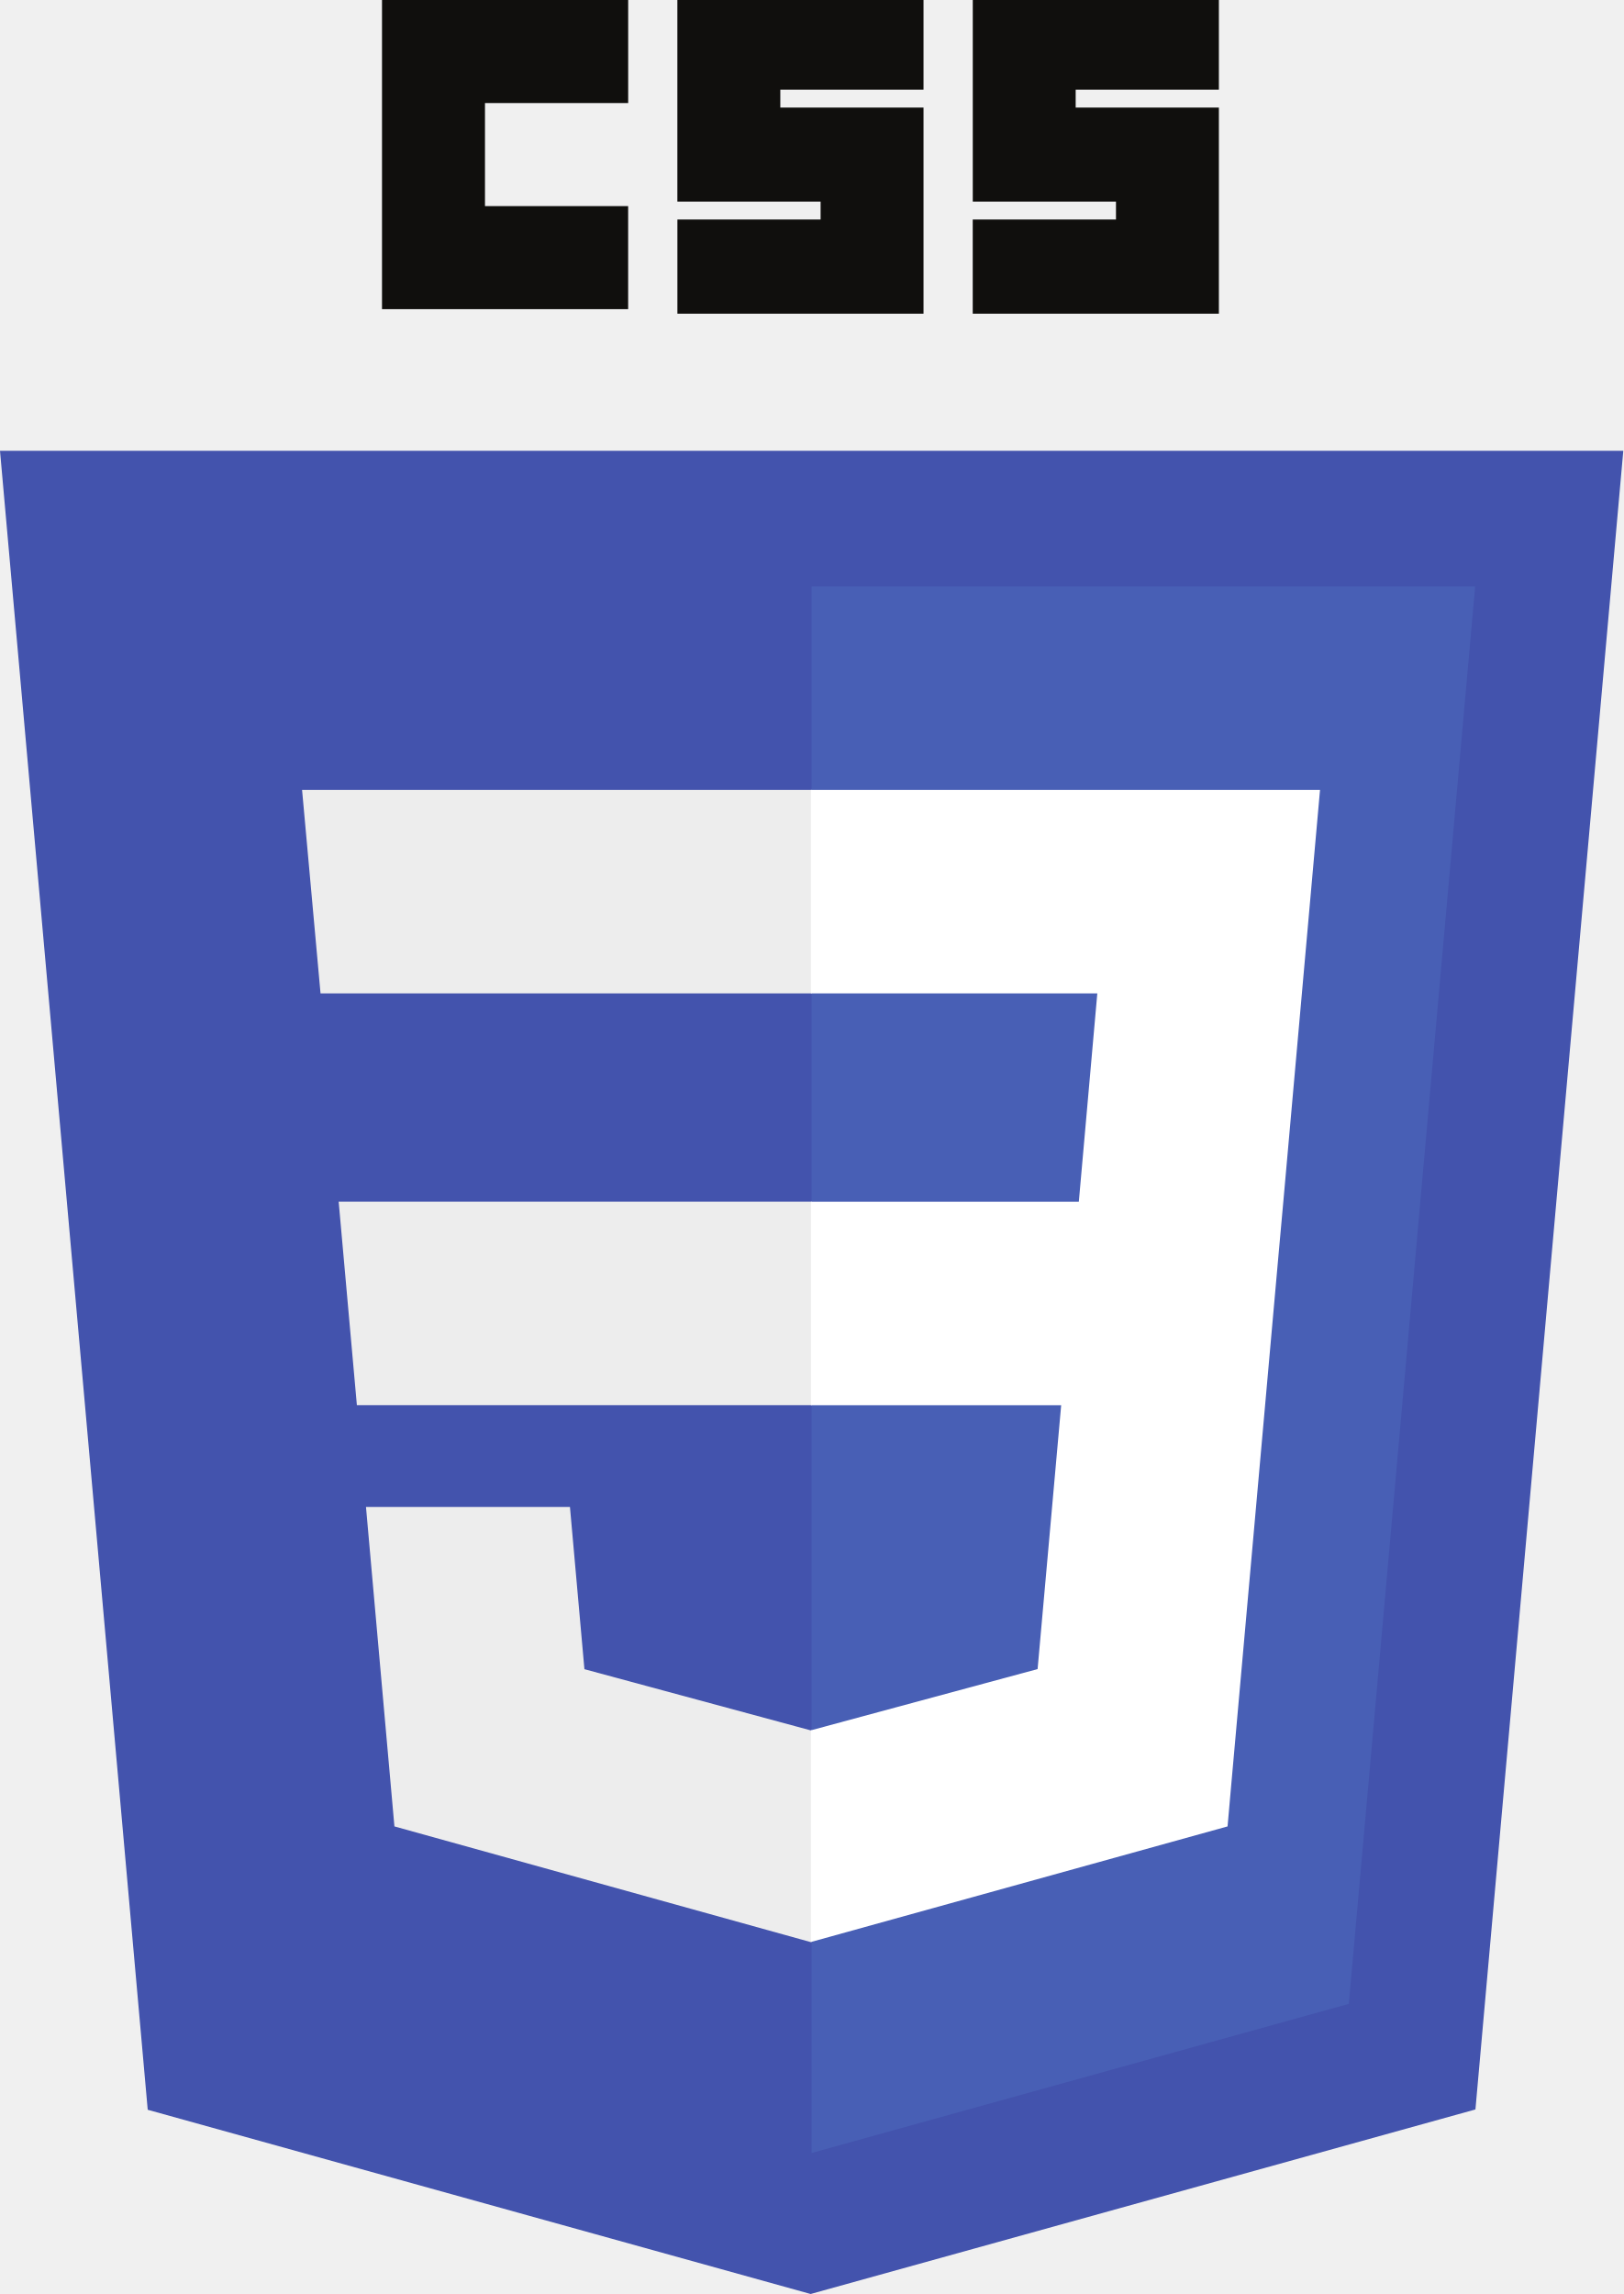
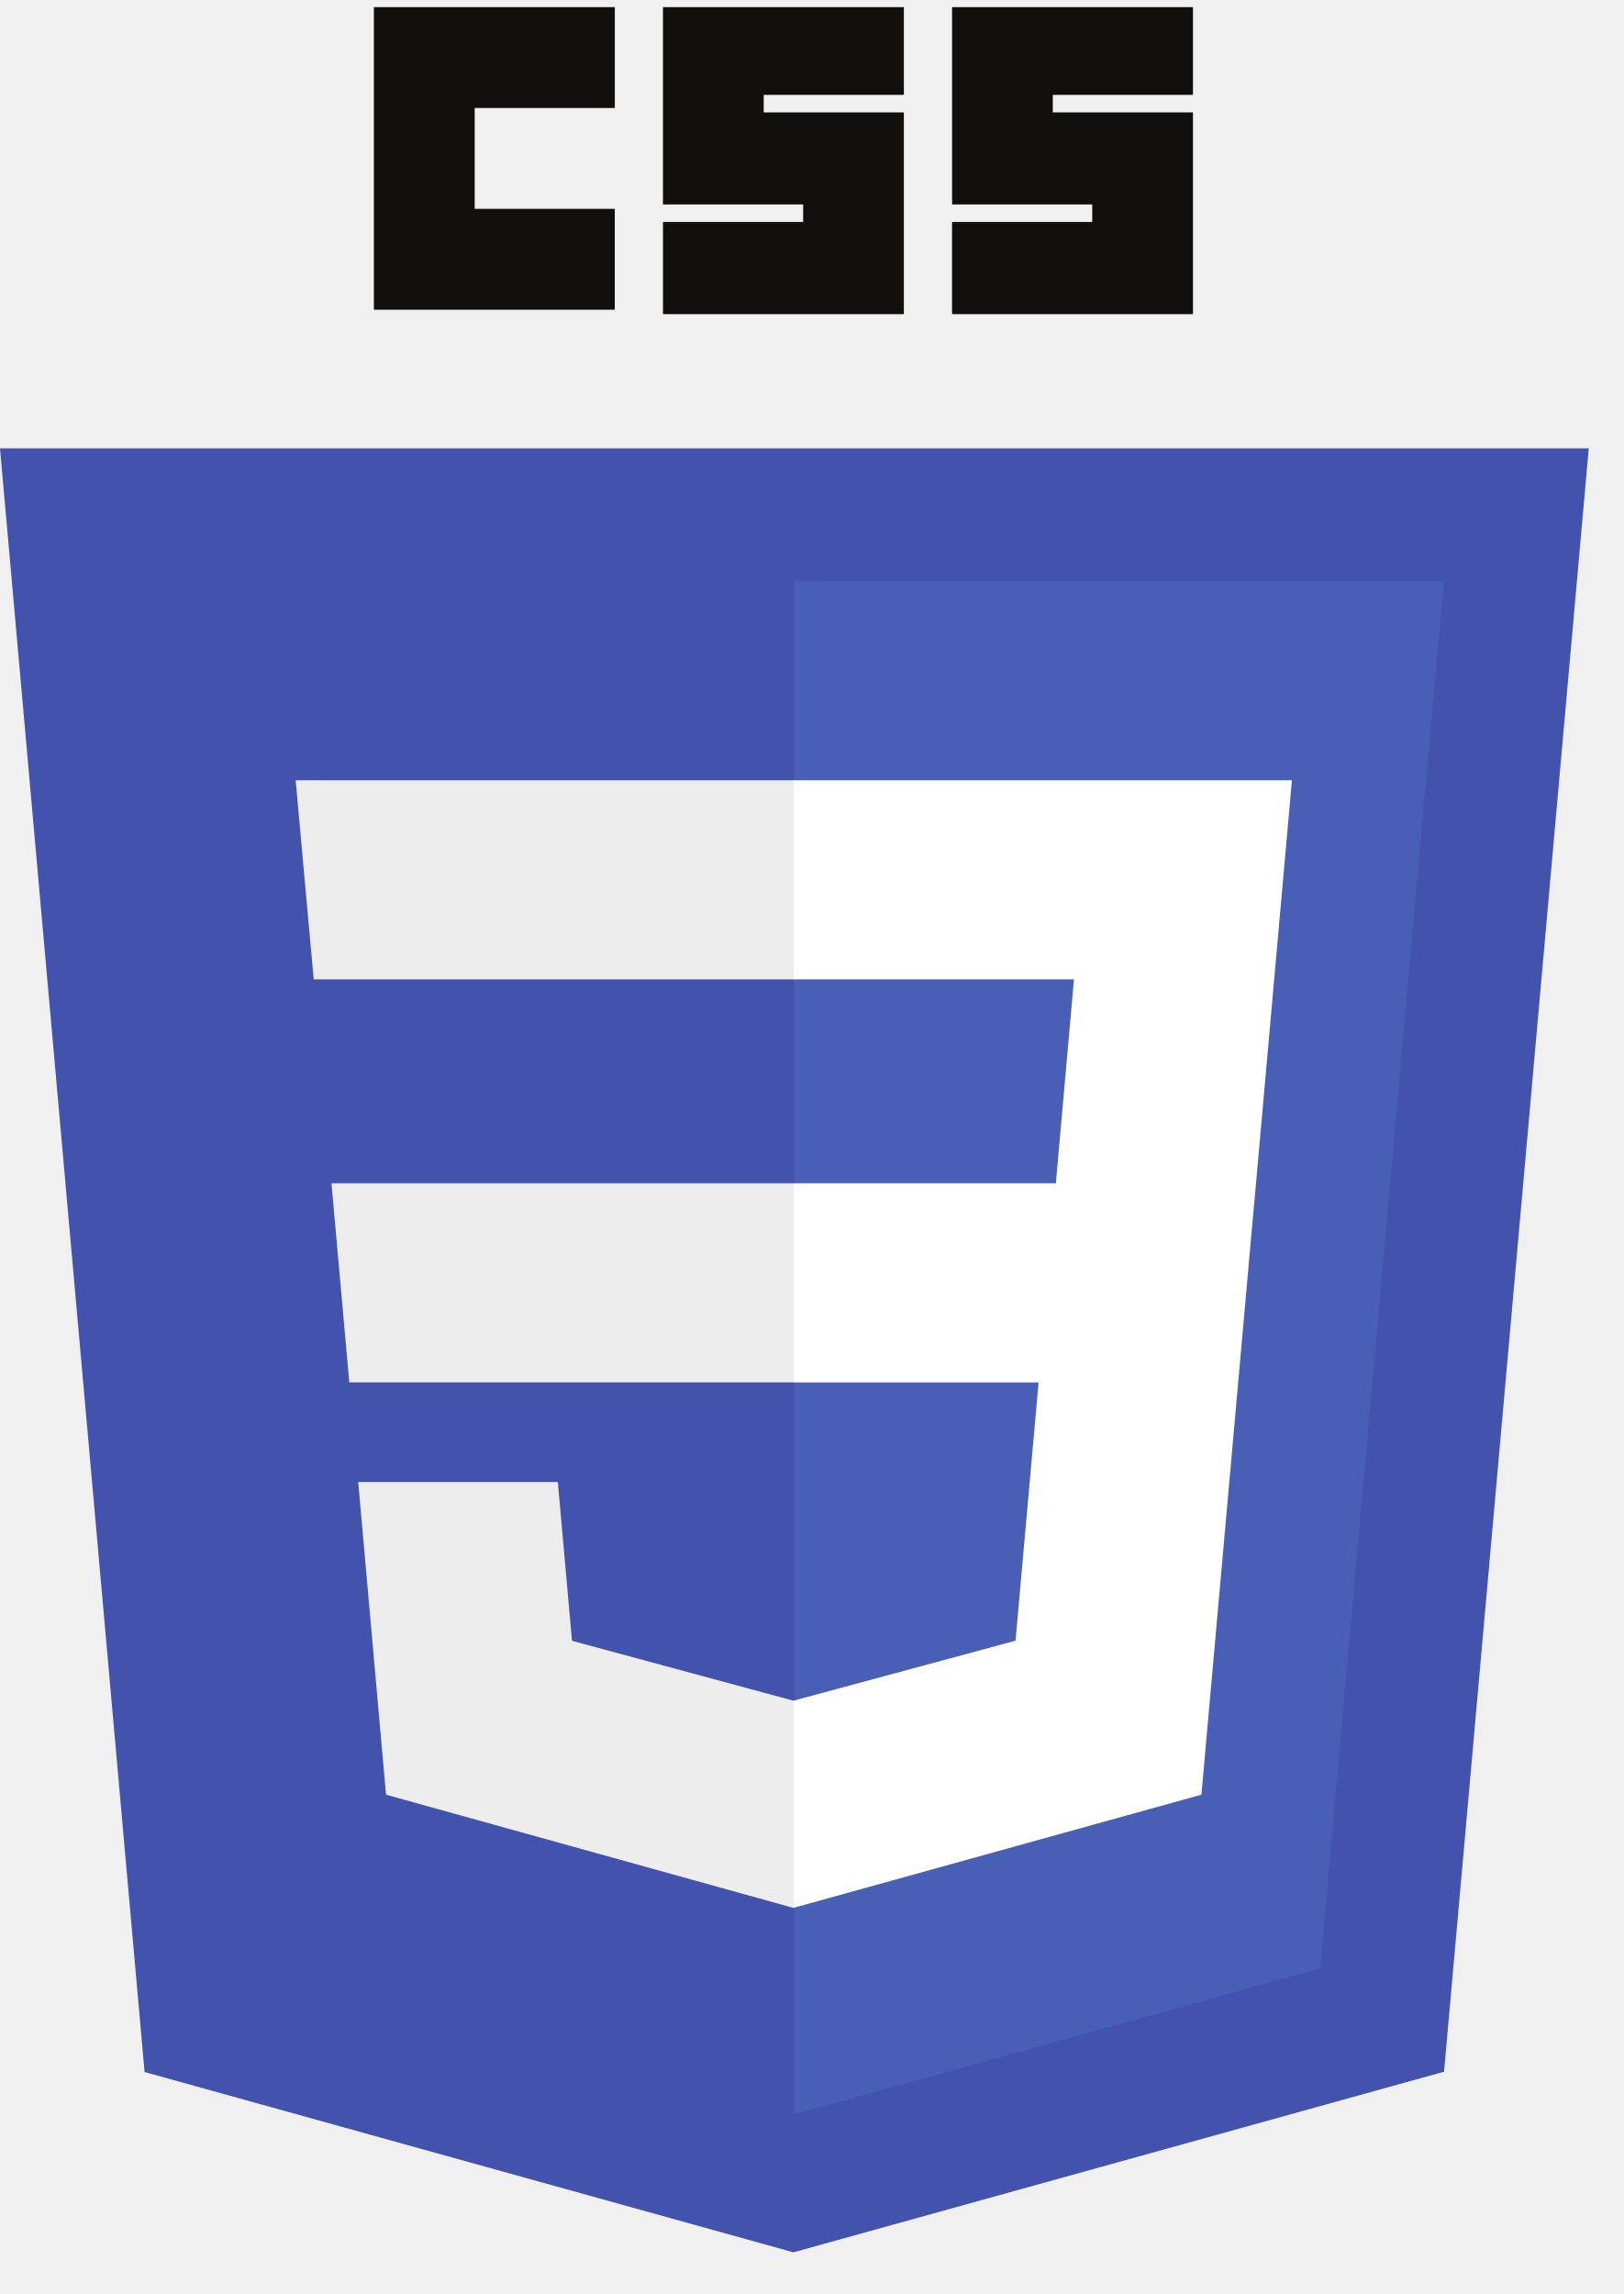
- <svg xmlns="http://www.w3.org/2000/svg" width="46" height="65" fill="none">
+ <svg xmlns="http://www.w3.org/2000/svg" width="46" height="65" viewBox="0 0 47 66" fill="none">
  <path d="M22.972 65L4.186 59.78 0 12.773h46l-4.19 46.998L22.971 65z" fill="#4353AD" />
  <path d="M38.222 56.78l3.58-40.162H23v44.386l15.222-4.225" fill="#485FB5" />
  <path d="M23 49.023l-.025.007-6.414-1.734-.41-4.597h-5.78l.806 9.052 11.797 3.278.026-.008v-5.998zM8.56 22.383l.523 5.765H23v-5.765H8.56zM9.597 34.05l.516 5.765H23V34.05H9.597" fill="#EDEDED" />
  <path d="M27.565 0h6.975v2.54h-4.058v.508h4.058v5.84h-6.975V6.22h4.059v-.508h-4.058V0zm-8.37 0h6.975v2.54h-4.058v.508h4.058v5.84h-6.974V6.22h4.058v-.508h-4.059V0zm-8.37 0h6.976v2.92h-4.058v2.92H17.8v2.92h-6.975V0z" fill="#100F0D" />
  <path d="M36.366 34.051l1.04-11.668H22.98v5.765h8.115l-.524 5.903h-7.59v5.765h7.09l-.668 7.477-6.423 1.735v5.998l11.806-3.275.086-.974 1.354-15.178.14-1.548z" fill="#fff" />
</svg>
